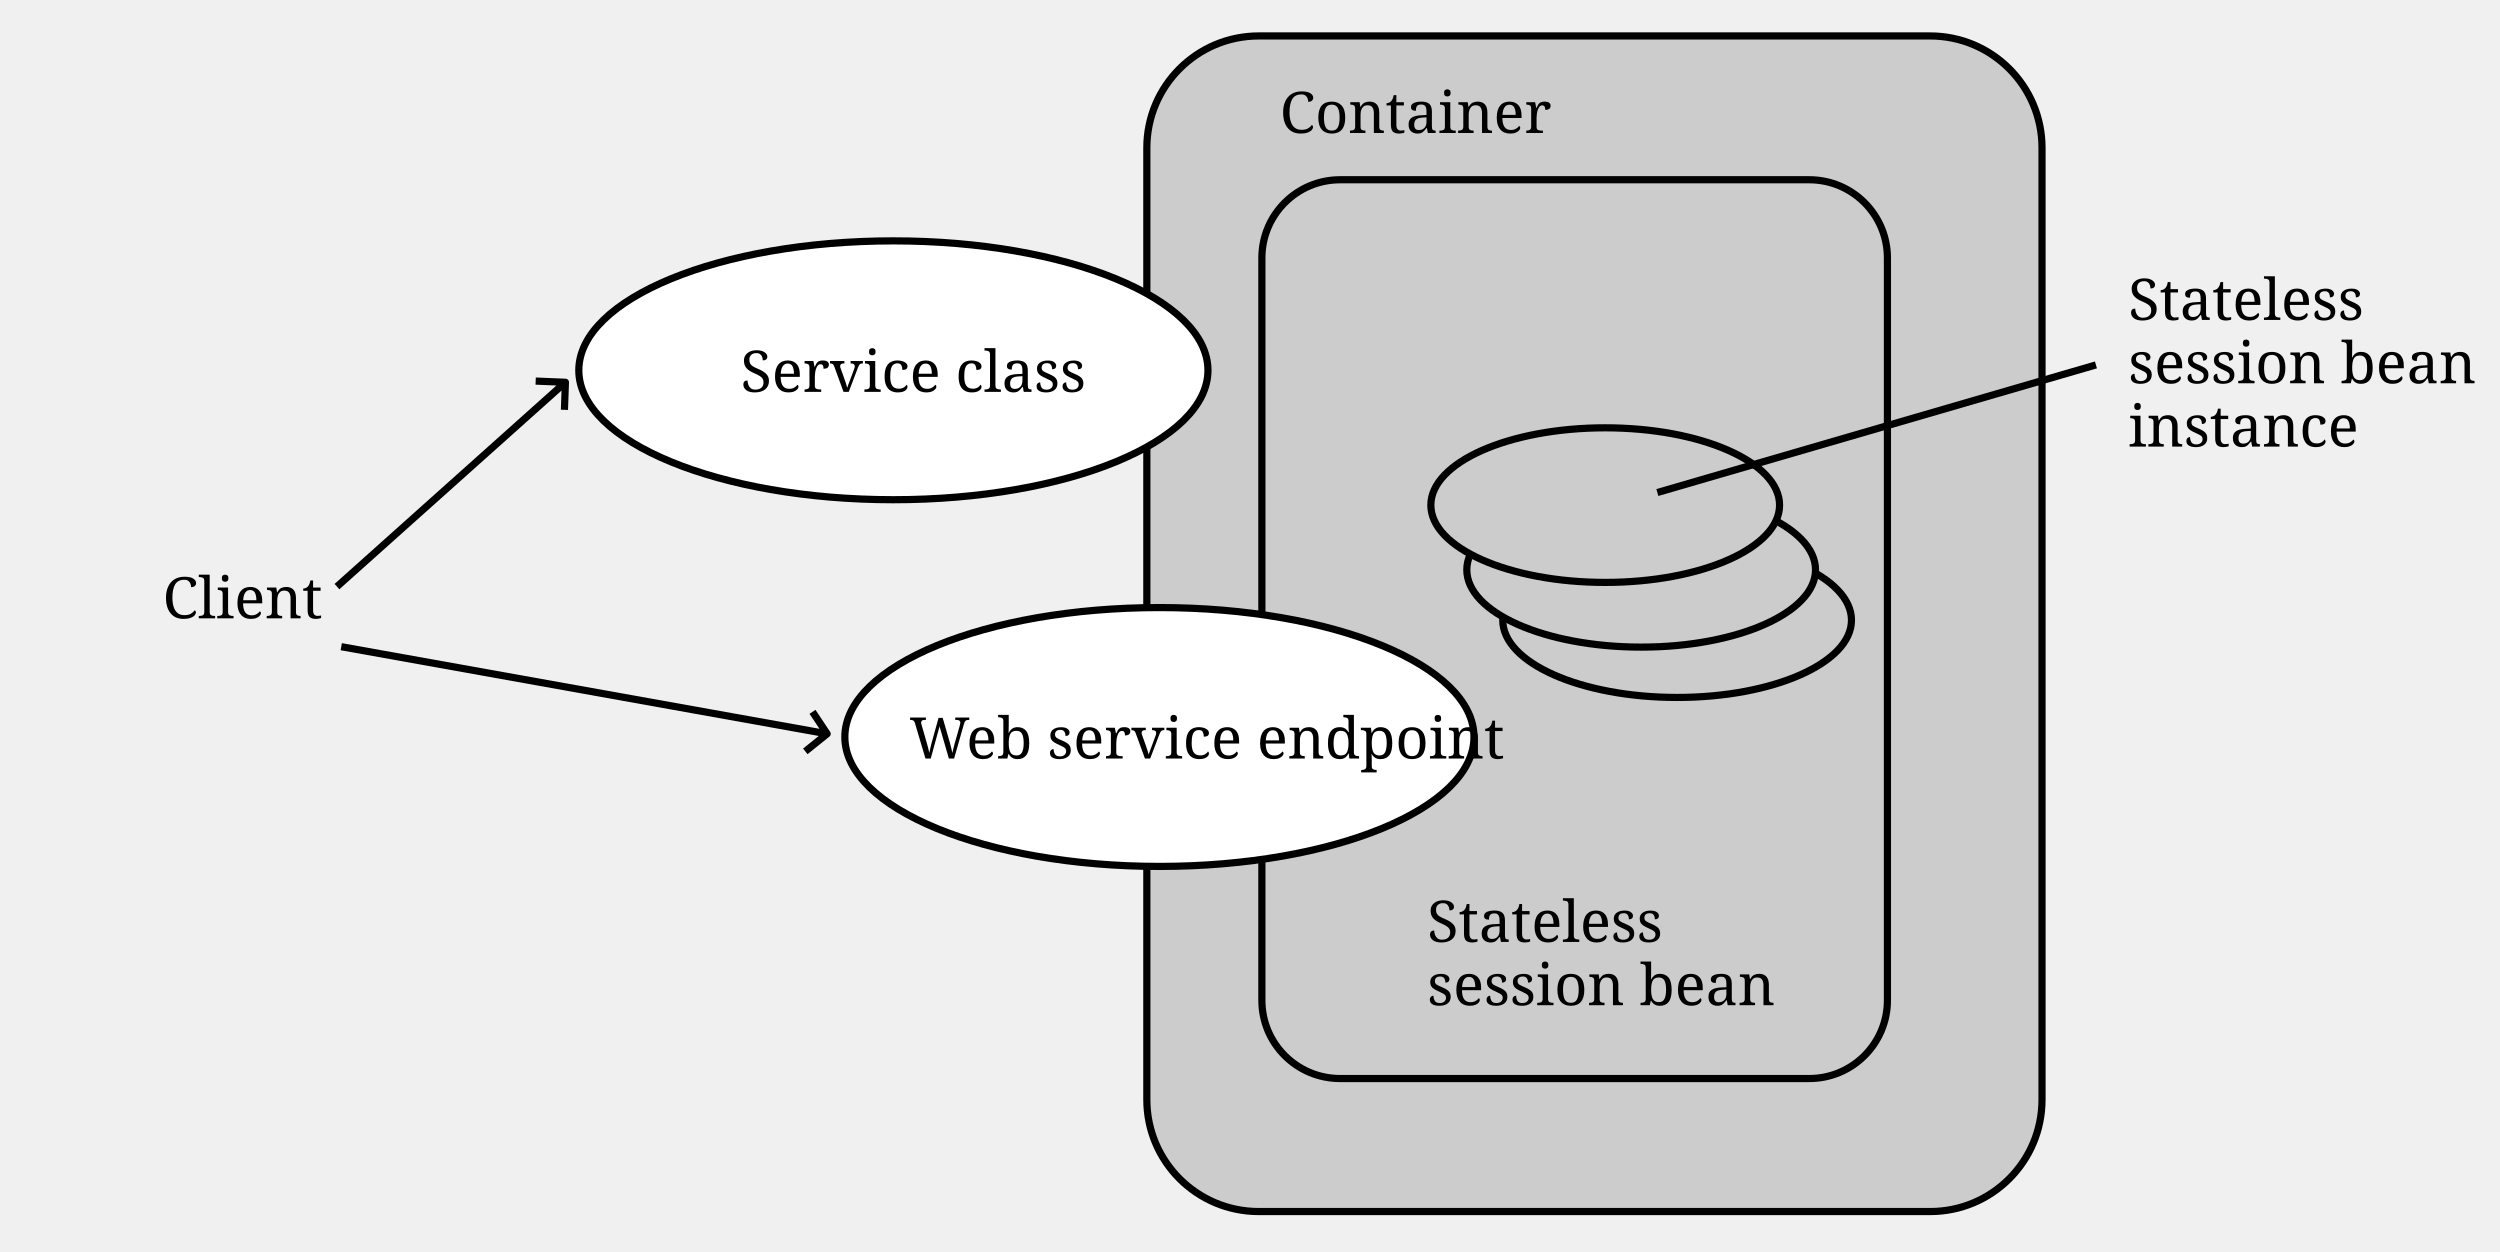
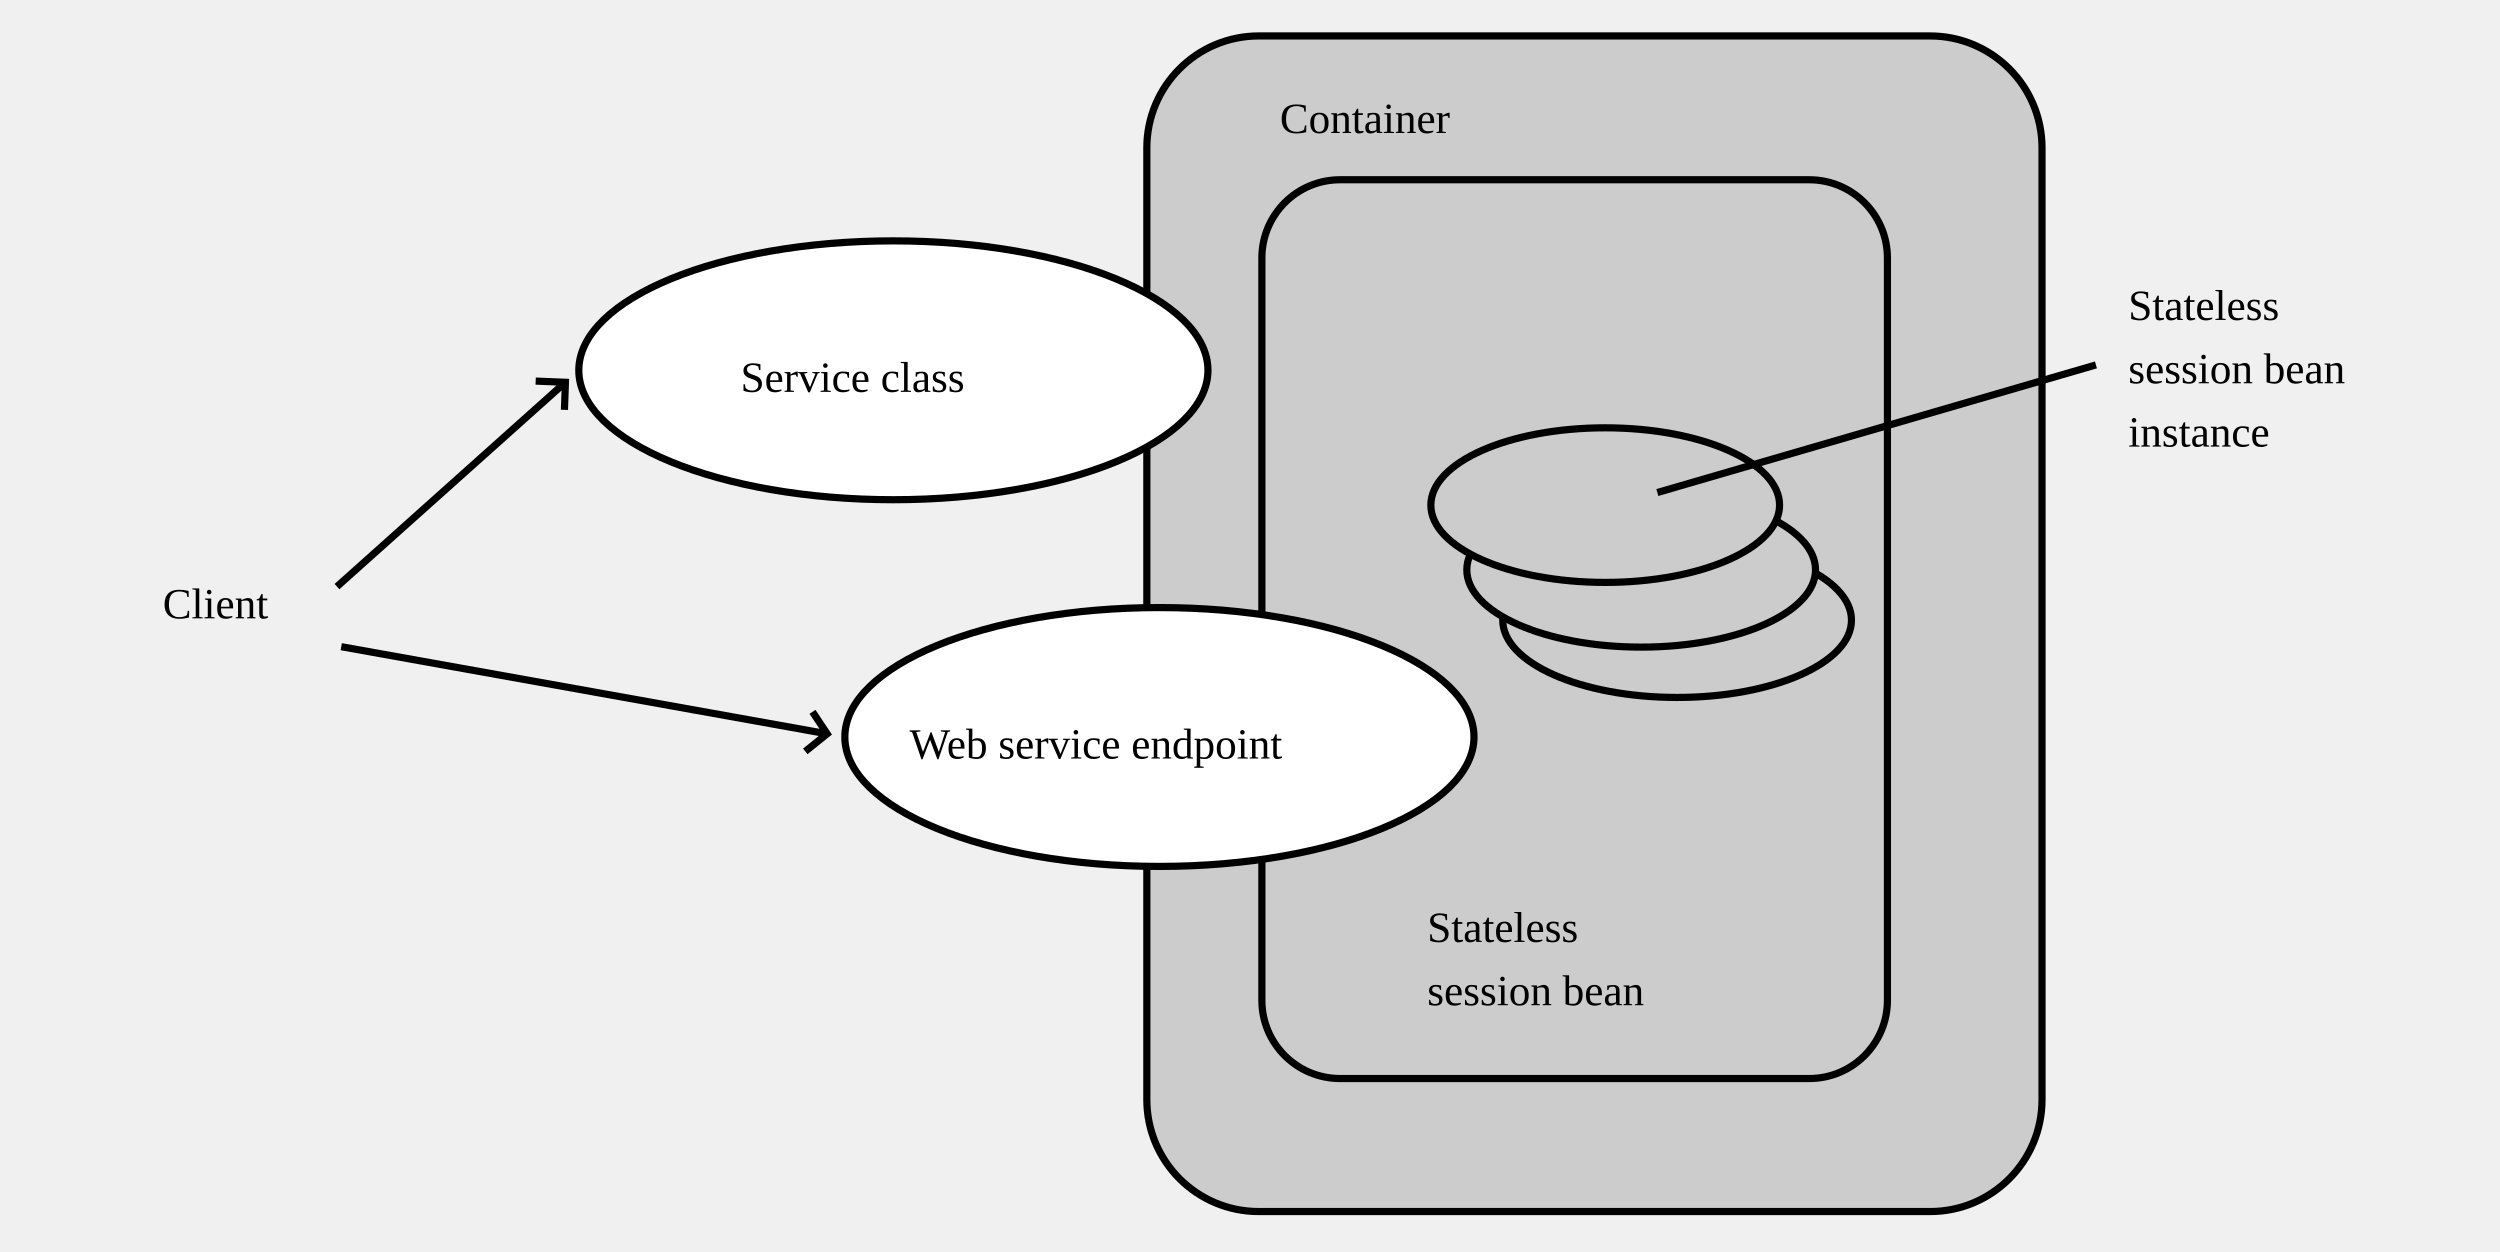
<svg xmlns="http://www.w3.org/2000/svg" height="348" width="695.391">
-   <rect ry="31.125" rx="31.125" height="327" width="249" y="10" x="319" fill="#ccc" stroke="#000" stroke-width="2" stroke-linejoin="round" />
-   <rect ry="21.75" rx="21.75" height="250" width="174" y="50" x="351" fill="#ccc" stroke="#000" stroke-width="2" stroke-linejoin="round" />
-   <text y="172" x="48" font-weight="400" font-size="16" font-family="serif">
+   <rect ry="31.125" rx="31.125" height="327" width="249" y="10" x="319" fill="#ccc" stroke="#000" stroke-width="2" />
+   <rect ry="21.75" rx="21.75" height="250" width="174" y="50" x="351" fill="#ccc" stroke="#000" stroke-width="2" />
+   <text y="172" x="48">
    <tspan y="172" x="45.266">Client</tspan>
  </text>
-   <path stroke="#000" stroke-width="2" d="M93.727 163.167l59.82-53.5 3.726-3.334M149 106l8.273.333L157 114" fill="none" stroke-linejoin="round" />
-   <ellipse ry="36" rx="87.5" cy="103" cx="248.5" fill="#fff" stroke="#000" stroke-width="2" stroke-linejoin="round" />
-   <text y="109" x="206" font-weight="400" font-size="16" font-family="serif">
+   <path stroke="#000" stroke-width="2" d="M93.727 163.167l59.82-53.5 3.726-3.334M149 106l8.273.333L157 114" fill="none" />
+   <ellipse ry="36" rx="87.5" cy="103" cx="248.5" fill="#fff" stroke="#000" stroke-width="2" />
+   <text y="109" x="206">
    <tspan y="109" x="206">Service class</tspan>
  </text>
-   <path stroke="#000" stroke-width="2" d="M94.922 179.882l130.235 23.353 4.921.883M226 198l4.078 6.118L224 209" fill="none" stroke-linejoin="round" />
-   <ellipse ry="36" rx="87.5" cy="205" cx="322.5" fill="#fff" stroke="#000" stroke-width="2" stroke-linejoin="round" />
-   <text y="211" x="253" font-weight="400" font-size="16" font-family="serif">
+   <path stroke="#000" stroke-width="2" d="M94.922 179.882l130.235 23.353 4.921.883M226 198l4.078 6.118L224 209" fill="none" />
+   <ellipse ry="36" rx="87.5" cy="205" cx="322.5" fill="#fff" stroke="#000" stroke-width="2" />
+   <text y="211" x="253">
    <tspan y="211" x="253">Web service endpoint</tspan>
  </text>
-   <text y="37" x="356" font-weight="400" font-size="16" font-family="serif">
+   <text y="37" x="356">
    <tspan y="37" x="356">Container</tspan>
  </text>
-   <text y="262" x="397" font-weight="400" font-size="16" font-family="serif">
+   <text y="262" x="397">
    <tspan y="262" x="397">Stateless </tspan>
    <tspan y="279.609" x="397">session bean</tspan>
  </text>
-   <ellipse ry="21.5" rx="48.5" cy="172.5" cx="466.5" fill="#ccc" stroke="#000" stroke-width="2" stroke-linejoin="round" />
-   <ellipse ry="21.5" rx="48.5" cy="158.5" cx="456.5" fill="#ccc" stroke="#000" stroke-width="2" stroke-linejoin="round" />
-   <ellipse ry="21.5" rx="48.5" cy="140.5" cx="446.5" fill="#ccc" stroke="#000" stroke-width="2" stroke-linejoin="round" />
-   <path stroke="#000" stroke-width="2" d="M461 137l112.398-32.706L583 101.5" fill="none" stroke-linejoin="round" />
-   <text y="89" x="592" font-weight="400" font-size="16" font-family="serif">
+   <ellipse ry="21.5" rx="48.5" cy="172.5" cx="466.5" fill="#ccc" stroke="#000" stroke-width="2" />
+   <ellipse ry="21.5" rx="48.5" cy="158.5" cx="456.5" fill="#ccc" stroke="#000" stroke-width="2" />
+   <ellipse ry="21.5" rx="48.5" cy="140.5" cx="446.5" fill="#ccc" stroke="#000" stroke-width="2" />
+   <path stroke="#000" stroke-width="2" d="M461 137l112.398-32.706L583 101.5" fill="none" />
+   <text y="89" x="592">
    <tspan y="89" x="592">Stateless </tspan>
    <tspan y="106.609" x="592">session bean </tspan>
    <tspan y="124.219" x="592">instance</tspan>
  </text>
</svg>
